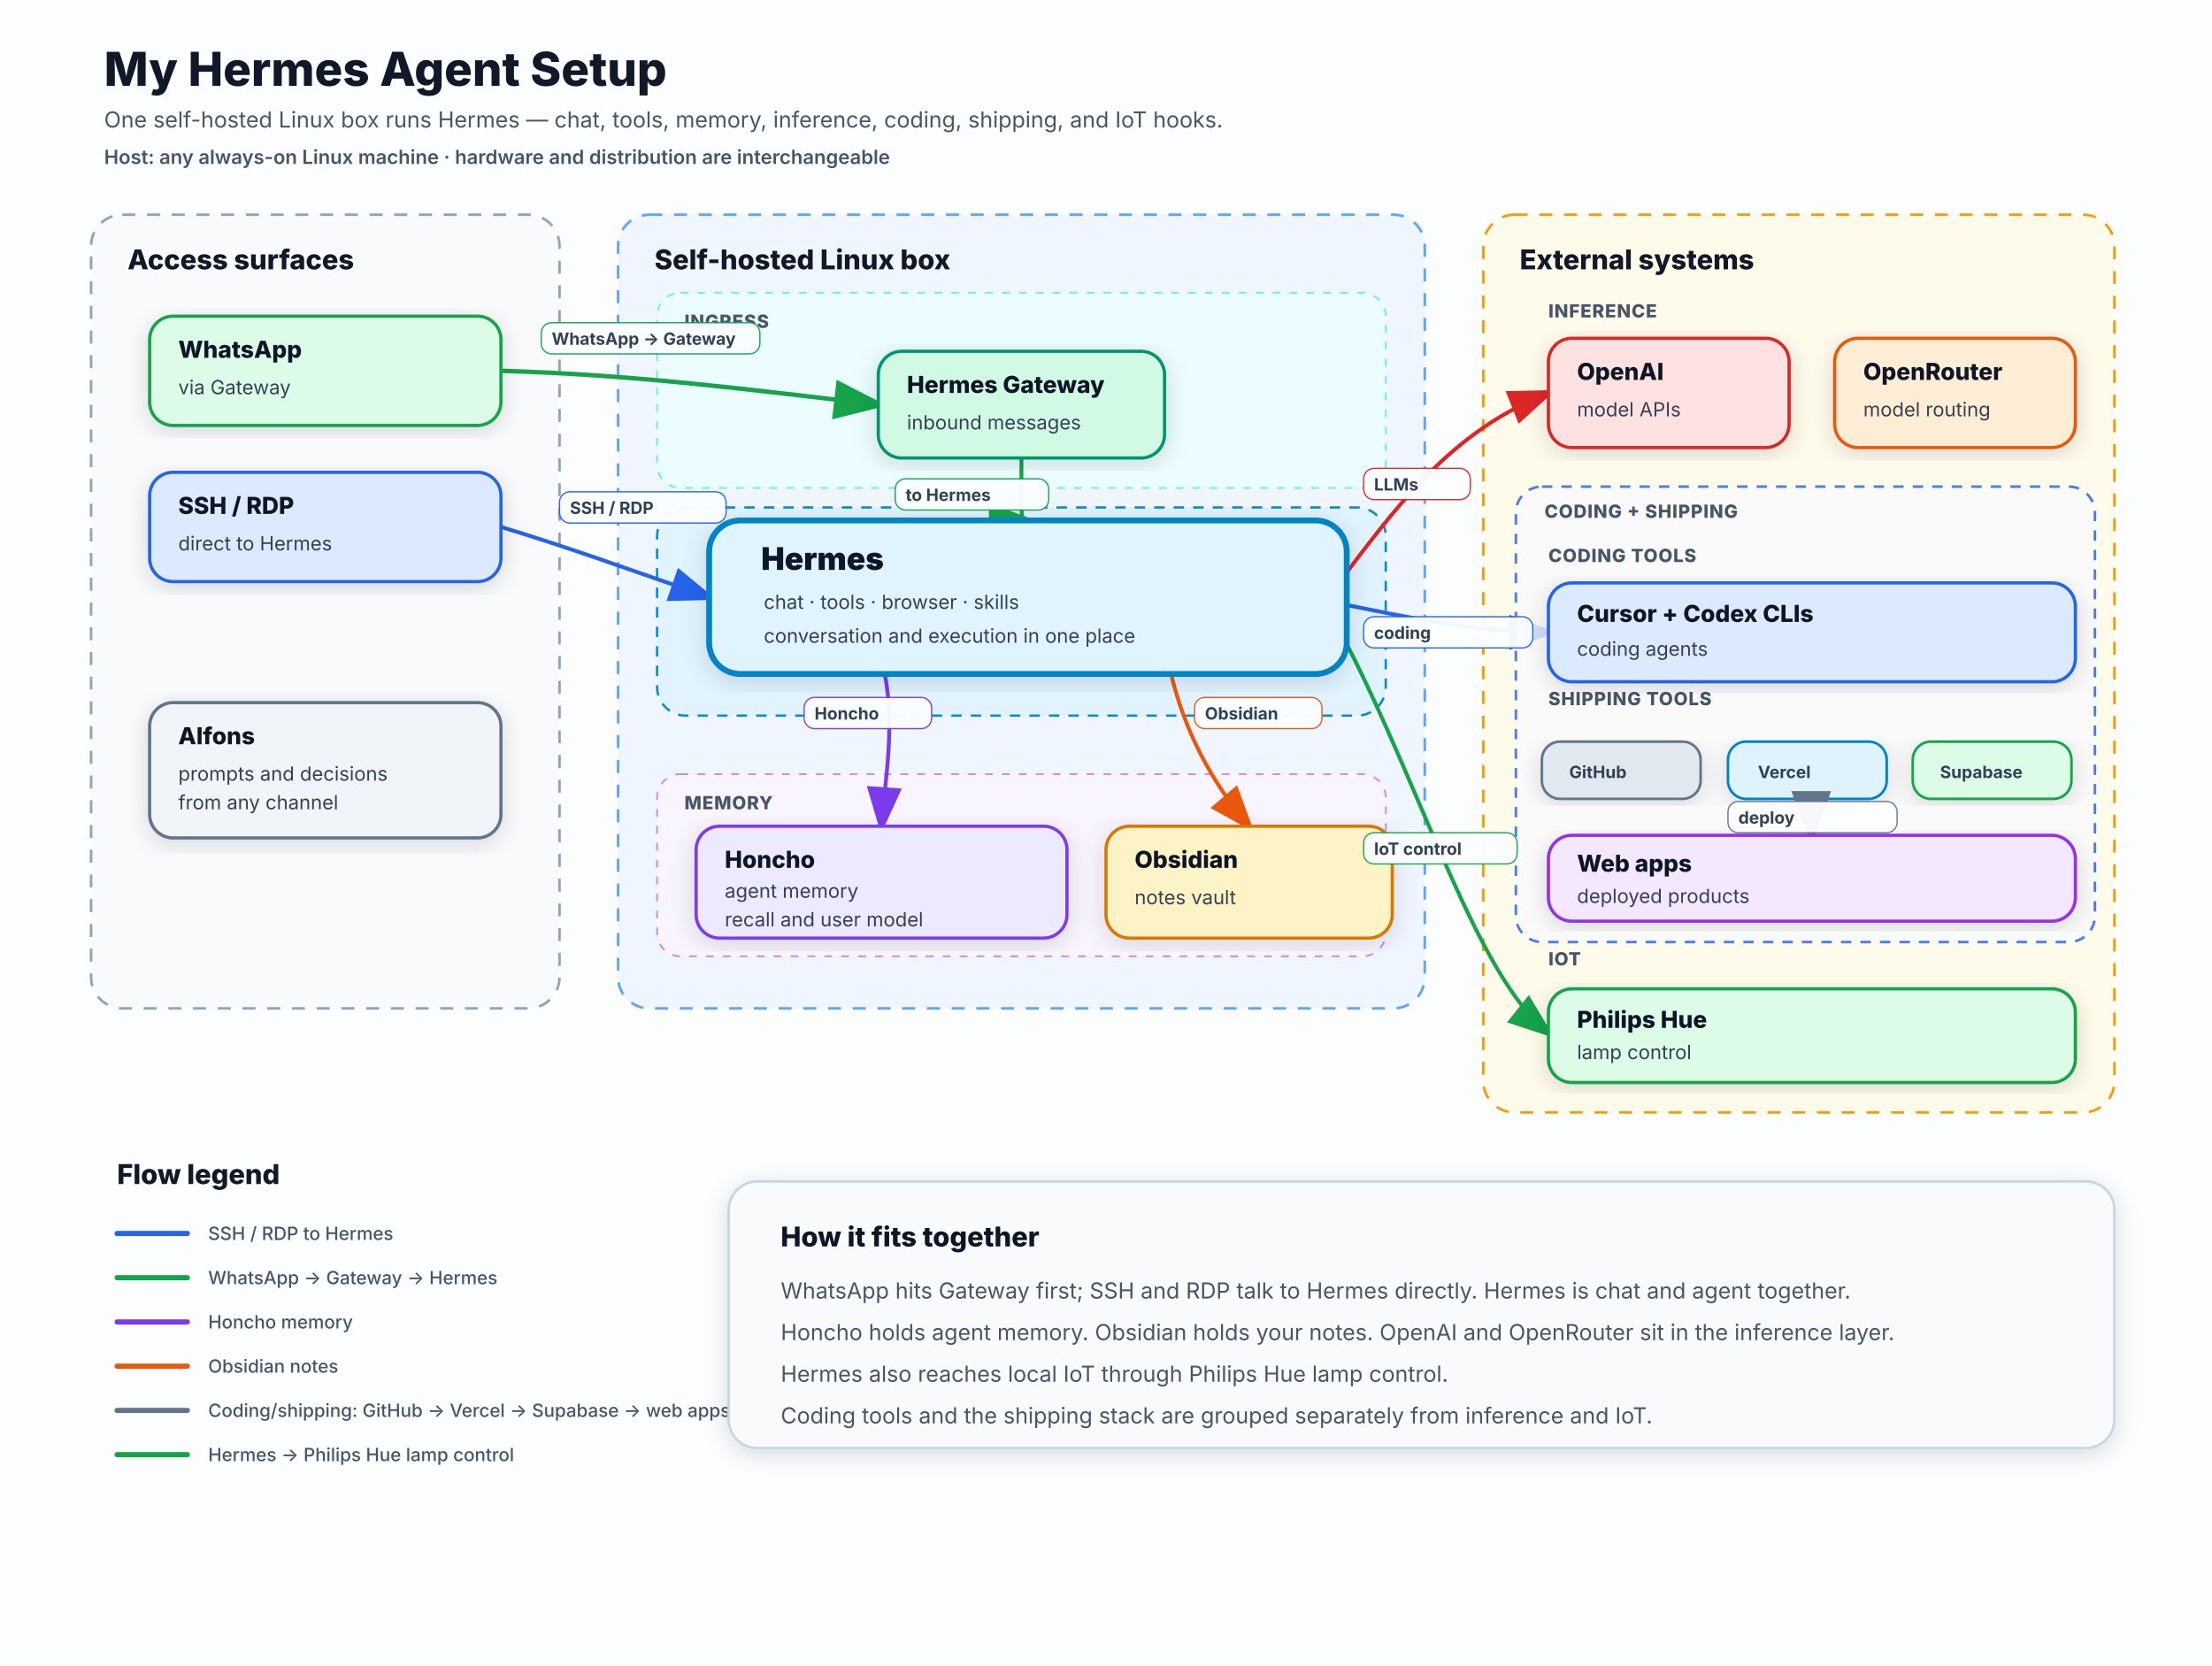
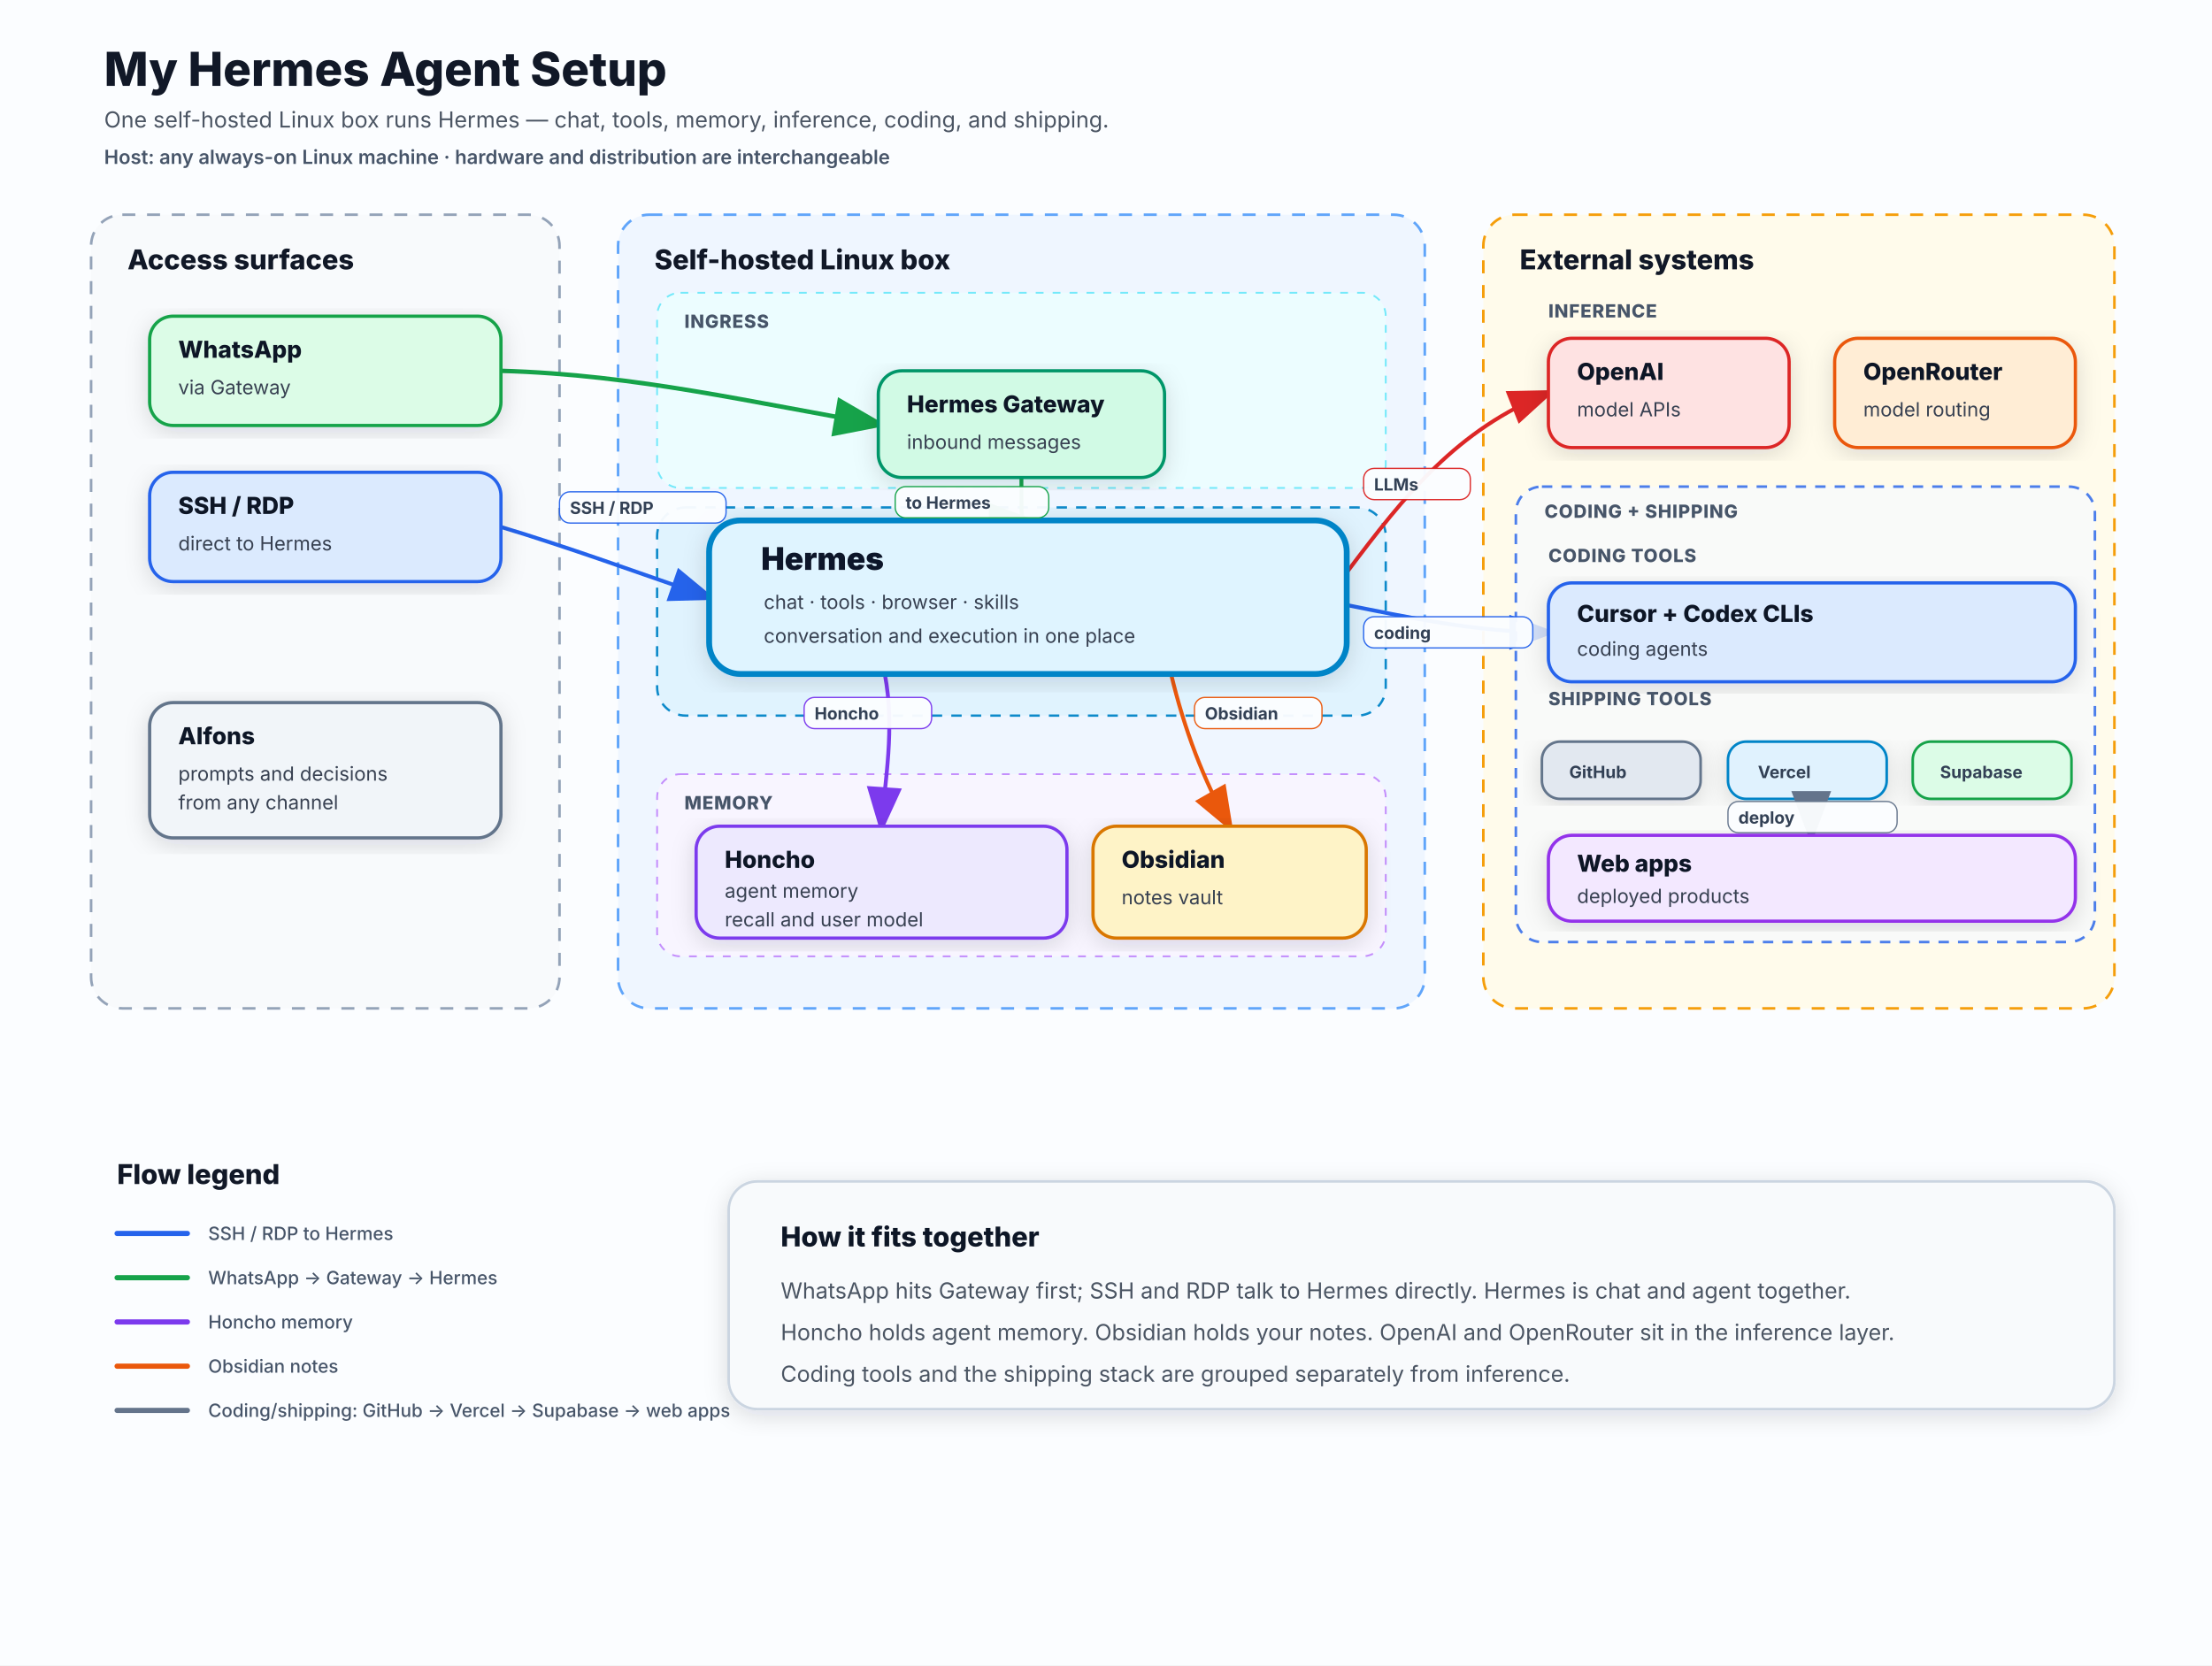
<svg xmlns="http://www.w3.org/2000/svg" width="1700" height="1280" viewBox="0 0 1700 1280" role="img" aria-labelledby="title desc">
  <defs>
    <marker id="arrow-blue" markerWidth="12" markerHeight="9" refX="10" refY="4.5" orient="auto">
      <path d="M0,0 L12,4.5 L0,9 Z" fill="#2563eb" />
    </marker>
    <marker id="arrow-green" markerWidth="12" markerHeight="9" refX="10" refY="4.5" orient="auto">
      <path d="M0,0 L12,4.5 L0,9 Z" fill="#16a34a" />
    </marker>
    <marker id="arrow-purple" markerWidth="12" markerHeight="9" refX="10" refY="4.5" orient="auto">
      <path d="M0,0 L12,4.5 L0,9 Z" fill="#7c3aed" />
    </marker>
    <marker id="arrow-orange" markerWidth="12" markerHeight="9" refX="10" refY="4.5" orient="auto">
      <path d="M0,0 L12,4.5 L0,9 Z" fill="#ea580c" />
    </marker>
    <marker id="arrow-gray" markerWidth="12" markerHeight="9" refX="10" refY="4.5" orient="auto">
      <path d="M0,0 L12,4.5 L0,9 Z" fill="#64748b" />
    </marker>
    <marker id="arrow-red" markerWidth="12" markerHeight="9" refX="10" refY="4.5" orient="auto">
      <path d="M0,0 L12,4.5 L0,9 Z" fill="#dc2626" />
    </marker>
    <filter id="shadow" x="-12%" y="-12%" width="124%" height="124%">
      <feDropShadow dx="0" dy="4" stdDeviation="9" flood-color="#0f172a" flood-opacity="0.14" />
    </filter>
    <style>
    .title { font: 800 36px Inter, system-ui, -apple-system, BlinkMacSystemFont, 'Segoe UI', sans-serif; fill: #111827; }
    .subtitle { font: 400 17px Inter, system-ui, -apple-system, BlinkMacSystemFont, 'Segoe UI', sans-serif; fill: #4b5563; }
    .machine { font: 600 15px Inter, system-ui, -apple-system, BlinkMacSystemFont, 'Segoe UI', sans-serif; fill: #475569; }
    .section { font: 800 21px Inter, system-ui, -apple-system, BlinkMacSystemFont, 'Segoe UI', sans-serif; fill: #111827; }
    .category { font: 800 14px Inter, system-ui, -apple-system, BlinkMacSystemFont, 'Segoe UI', sans-serif; fill: #475569; letter-spacing: .04em; }
    .card-title { font: 800 18px Inter, system-ui, -apple-system, BlinkMacSystemFont, 'Segoe UI', sans-serif; fill: #111827; }
    .center-title { font: 900 24px Inter, system-ui, -apple-system, BlinkMacSystemFont, 'Segoe UI', sans-serif; fill: #0f172a; }
    .card-body { font: 400 15px Inter, system-ui, -apple-system, BlinkMacSystemFont, 'Segoe UI', sans-serif; fill: #374151; }
    .card-body-strong { font: 800 15px Inter, system-ui, -apple-system, BlinkMacSystemFont, 'Segoe UI', sans-serif; fill: #1f2937; }
    .small { font: 700 13px Inter, system-ui, -apple-system, BlinkMacSystemFont, 'Segoe UI', sans-serif; fill: #334155; }
    .caption { font: 500 14px Inter, system-ui, -apple-system, BlinkMacSystemFont, 'Segoe UI', sans-serif; fill: #475569; }
    .tiny { font: 600 12px Inter, system-ui, -apple-system, BlinkMacSystemFont, 'Segoe UI', sans-serif; fill: #64748b; }
  </style>
  </defs>
  <rect width="1700" height="1280" fill="#fbfdff" />
  <text x="80" y="66" class="title">My Hermes Agent Setup</text>
-   <text x="80" y="98" class="subtitle">One self-hosted Linux box runs Hermes — chat, tools, memory, inference, coding, shipping, and IoT hooks.</text>
+   <text x="80" y="98" class="subtitle">One self-hosted Linux box runs Hermes — chat, tools, memory, inference, coding, and shipping.</text>
  <text x="80" y="126" class="machine">Host: any always-on Linux machine · hardware and distribution are interchangeable</text>
  <rect x="70" y="165" width="360" height="610" rx="24" fill="#f8fafc" stroke="#94a3b8" stroke-width="2" stroke-dasharray="10 9" />
  <text x="98" y="207" class="section">Access surfaces</text>
  <rect x="475" y="165" width="620" height="610" rx="24" fill="#eff6ff" stroke="#60a5fa" stroke-width="2" stroke-dasharray="10 9" />
  <text x="503" y="207" class="section">Self-hosted Linux box</text>
-   <rect x="1140" y="165" width="485" height="690" rx="24" fill="#fffbeb" stroke="#f59e0b" stroke-width="2" stroke-dasharray="10 9" />
+   <rect x="1140" y="165" width="485" height="610" rx="24" fill="#fffbeb" stroke="#f59e0b" stroke-width="2" stroke-dasharray="10 9" />
  <text x="1168" y="207" class="section">External systems</text>
  <rect x="505" y="225" width="560" height="150" rx="18" fill="#ecfeff" stroke="#67e8f9" stroke-width="1.4" stroke-dasharray="6 7" opacity="0.9" />
  <text x="526" y="252" class="category">INGRESS</text>
  <rect x="505" y="390" width="560" height="160" rx="22" fill="#e0f2fe" stroke="#0284c7" stroke-width="1.8" stroke-dasharray="8 7" opacity="0.95" />
  <rect x="505" y="595" width="560" height="140" rx="18" fill="#faf5ff" stroke="#c084fc" stroke-width="1.4" stroke-dasharray="6 7" opacity="0.9" />
  <text x="526" y="622" class="category">MEMORY</text>
  <path d="M385,405 C435,420 490,440 545,459" fill="none" stroke="#2563eb" stroke-width="3" stroke-linecap="round" marker-end="url(#arrow-blue)" />
-   <path d="M385,285 C490,288 580,300 675,311" fill="none" stroke="#16a34a" stroke-width="3.4" stroke-linecap="round" marker-end="url(#arrow-green)" />
-   <path d="M785,352 L785,381 C785,398 785,400 790,400" fill="none" stroke="#16a34a" stroke-width="3" stroke-linecap="round" marker-end="url(#arrow-green)" />
+   <path d="M385,285 C490,288 580,310 675,326" fill="none" stroke="#16a34a" stroke-width="3.4" stroke-linecap="round" marker-end="url(#arrow-green)" />
+   <path d="M785,367 L785,381 C785,398 785,400 790,400" fill="none" stroke="#16a34a" stroke-width="3" stroke-linecap="round" marker-end="url(#arrow-green)" />
  <path d="M680,518 C688,560 680,600 677.5,635" fill="none" stroke="#7c3aed" stroke-width="3" stroke-linecap="round" marker-end="url(#arrow-purple)" />
-   <path d="M900,518 C910,560 930,600 960,635" fill="none" stroke="#ea580c" stroke-width="3" stroke-linecap="round" marker-end="url(#arrow-orange)" />
+   <path d="M900,518 C910,560 925,600 945,635" fill="none" stroke="#ea580c" stroke-width="3" stroke-linecap="round" marker-end="url(#arrow-orange)" />
  <path d="M1035,440 C1080,380 1120,330 1190,302" fill="none" stroke="#dc2626" stroke-width="3" stroke-linecap="round" marker-end="url(#arrow-red)" />
  <path d="M1035,465 C1080,474 1135,486 1190,486" fill="none" stroke="#2563eb" stroke-width="3" stroke-linecap="round" marker-end="url(#arrow-blue)" />
-   <path d="M1035,495 C1094,610 1135,750 1190,794" fill="none" stroke="#16a34a" stroke-width="3" stroke-linecap="round" marker-end="url(#arrow-green)" />
  <g id="whatsapp" filter="url(#shadow)">
    <rect x="115" y="243" width="270" height="84" rx="18" fill="#ffffff" />
    <rect x="115" y="243" width="270" height="84" rx="18" fill="#dcfce7" stroke="#16a34a" stroke-width="2.5" />
    <text x="137" y="275" class="card-title">WhatsApp</text>
    <text x="137" y="303" class="card-body">via Gateway</text>
  </g>
  <g id="ssh-rdp" filter="url(#shadow)">
    <rect x="115" y="363" width="270" height="84" rx="18" fill="#ffffff" />
    <rect x="115" y="363" width="270" height="84" rx="18" fill="#dbeafe" stroke="#2563eb" stroke-width="2.5" />
    <text x="137" y="395" class="card-title">SSH / RDP</text>
    <text x="137" y="423" class="card-body">direct to Hermes</text>
  </g>
  <g id="operator" filter="url(#shadow)">
    <rect x="115" y="540" width="270" height="104" rx="18" fill="#ffffff" />
    <rect x="115" y="540" width="270" height="104" rx="18" fill="#f1f5f9" stroke="#64748b" stroke-width="2.5" />
    <text x="137" y="572" class="card-title">Alfons</text>
    <text x="137" y="600" class="card-body">prompts and decisions</text>
    <text x="137" y="622" class="card-body">from any channel</text>
  </g>
  <g id="gateway" filter="url(#shadow)">
-     <rect x="675" y="270" width="220" height="82" rx="18" fill="#ffffff" />
-     <rect x="675" y="270" width="220" height="82" rx="18" fill="#d1fae5" stroke="#059669" stroke-width="2.5" />
-     <text x="697" y="302" class="card-title">Hermes Gateway</text>
-     <text x="697" y="330" class="card-body">inbound messages</text>
+     <rect x="675" y="285" width="220" height="82" rx="18" fill="#ffffff" />
+     <rect x="675" y="285" width="220" height="82" rx="18" fill="#d1fae5" stroke="#059669" stroke-width="2.5" />
+     <text x="697" y="317" class="card-title">Hermes Gateway</text>
+     <text x="697" y="345" class="card-body">inbound messages</text>
  </g>
  <g id="hermes" filter="url(#shadow)">
    <rect x="545" y="400" width="490" height="118" rx="24" fill="#ffffff" />
    <rect x="545" y="400" width="490" height="118" rx="24" fill="#dff4ff" stroke="#0284c7" stroke-width="4.5" />
    <text x="585" y="438" class="center-title">Hermes</text>
    <text x="587" y="468" class="card-body">chat · tools · browser · skills</text>
    <text x="587" y="494" class="card-body">conversation and execution in one place</text>
  </g>
  <g id="honcho" filter="url(#shadow)">
    <rect x="535" y="635" width="285" height="86" rx="18" fill="#ffffff" />
    <rect x="535" y="635" width="285" height="86" rx="18" fill="#ede9fe" stroke="#7c3aed" stroke-width="2.5" />
    <text x="557" y="667" class="card-title">Honcho</text>
    <text x="557" y="690" class="card-body">agent memory</text>
    <text x="557" y="712" class="card-body">recall and user model</text>
  </g>
  <g id="obsidian" filter="url(#shadow)">
-     <rect x="850" y="635" width="220" height="86" rx="18" fill="#ffffff" />
-     <rect x="850" y="635" width="220" height="86" rx="18" fill="#fef3c7" stroke="#d97706" stroke-width="2.5" />
-     <text x="872" y="667" class="card-title">Obsidian</text>
-     <text x="872" y="695" class="card-body">notes vault</text>
+     <rect x="840" y="635" width="210" height="86" rx="18" fill="#ffffff" />
+     <rect x="840" y="635" width="210" height="86" rx="18" fill="#fef3c7" stroke="#d97706" stroke-width="2.5" />
+     <text x="862" y="667" class="card-title">Obsidian</text>
+     <text x="862" y="695" class="card-body">notes vault</text>
  </g>
  <text x="1190" y="244" class="category">INFERENCE</text>
  <g id="openai" filter="url(#shadow)">
    <rect x="1190" y="260" width="185" height="84" rx="18" fill="#ffffff" />
    <rect x="1190" y="260" width="185" height="84" rx="18" fill="#fee2e2" stroke="#dc2626" stroke-width="2.5" />
    <text x="1212" y="292" class="card-title">OpenAI</text>
    <text x="1212" y="320" class="card-body">model APIs</text>
  </g>
  <g id="openrouter" filter="url(#shadow)">
    <rect x="1410" y="260" width="185" height="84" rx="18" fill="#ffffff" />
    <rect x="1410" y="260" width="185" height="84" rx="18" fill="#ffedd5" stroke="#ea580c" stroke-width="2.5" />
    <text x="1432" y="292" class="card-title">OpenRouter</text>
    <text x="1432" y="320" class="card-body">model routing</text>
  </g>
  <g id="coding-shipping-layer">
    <rect x="1165" y="374" width="445" height="350" rx="20" fill="#f8fafc" stroke="#2563eb" stroke-width="2" stroke-dasharray="8 7" opacity="0.82" />
    <text x="1187" y="398" class="category">CODING + SHIPPING</text>
  </g>
  <text x="1190" y="432" class="category">CODING TOOLS</text>
  <g id="coding" filter="url(#shadow)">
    <rect x="1190" y="448" width="405" height="76" rx="18" fill="#ffffff" />
    <rect x="1190" y="448" width="405" height="76" rx="18" fill="#dbeafe" stroke="#2563eb" stroke-width="2.5" />
    <text x="1212" y="478" class="card-title">Cursor + Codex CLIs</text>
    <text x="1212" y="504" class="card-body">coding agents</text>
-   </g>
-   <text x="1190" y="742" class="category">IOT</text>
-   <g id="iot-box" filter="url(#shadow)">
-     <rect x="1190" y="760" width="405" height="72" rx="18" fill="#ffffff" />
-     <rect x="1190" y="760" width="405" height="72" rx="18" fill="#dcfce7" stroke="#16a34a" stroke-width="2.5" />
-     <text x="1212" y="790" class="card-title">Philips Hue</text>
-     <text x="1212" y="814" class="card-body">lamp control</text>
  </g>
  <g id="shipping-stack-box">
    <text x="1190" y="542" class="category">SHIPPING TOOLS</text>
  </g>
  <g id="github" filter="url(#shadow)">
    <rect x="1185" y="570" width="122" height="44" rx="14" fill="#ffffff" />
    <rect x="1185" y="570" width="122" height="44" rx="14" fill="#e2e8f0" stroke="#64748b" stroke-width="2" />
    <text x="1206" y="598" class="small">GitHub</text>
  </g>
  <g id="vercel" filter="url(#shadow)">
    <rect x="1328" y="570" width="122" height="44" rx="14" fill="#ffffff" />
    <rect x="1328" y="570" width="122" height="44" rx="14" fill="#e0f2fe" stroke="#0284c7" stroke-width="2" />
    <text x="1351" y="598" class="small">Vercel</text>
  </g>
  <g id="supabase" filter="url(#shadow)">
    <rect x="1470" y="570" width="122" height="44" rx="14" fill="#ffffff" />
    <rect x="1470" y="570" width="122" height="44" rx="14" fill="#dcfce7" stroke="#16a34a" stroke-width="2" />
    <text x="1491" y="598" class="small">Supabase</text>
  </g>
  <path d="M1392,616 L1392,642" fill="none" stroke="#64748b" stroke-width="3.4" stroke-linecap="round" marker-end="url(#arrow-gray)" />
  <g id="webapps" filter="url(#shadow)">
    <rect x="1190" y="642" width="405" height="66" rx="18" fill="#ffffff" />
    <rect x="1190" y="642" width="405" height="66" rx="18" fill="#f3e8ff" stroke="#9333ea" stroke-width="2.5" />
    <text x="1212" y="670" class="card-title">Web apps</text>
    <text x="1212" y="694" class="card-body">deployed products</text>
  </g>
  <rect x="430" y="378" width="128" height="24" rx="8" fill="#fbfdff" stroke="#2563eb" stroke-width="1" opacity="0.96" />
  <text x="438" y="395" class="small" fill="#2563eb">SSH / RDP</text>
-   <rect x="416" y="248" width="168" height="24" rx="8" fill="#fbfdff" stroke="#16a34a" stroke-width="1" opacity="0.96" />
-   <text x="424" y="265" class="small" fill="#16a34a">WhatsApp → Gateway</text>
-   <rect x="688" y="368" width="118" height="24" rx="8" fill="#fbfdff" stroke="#16a34a" stroke-width="1" opacity="0.96" />
-   <text x="696" y="385" class="small" fill="#16a34a">to Hermes</text>
+   <rect x="688" y="374" width="118" height="24" rx="8" fill="#fbfdff" stroke="#16a34a" stroke-width="1" opacity="0.96" />
+   <text x="696" y="391" class="small" fill="#16a34a">to Hermes</text>
  <rect x="618" y="536" width="98" height="24" rx="8" fill="#fbfdff" stroke="#7c3aed" stroke-width="1" opacity="0.96" />
  <text x="626" y="553" class="small" fill="#7c3aed">Honcho</text>
  <rect x="918" y="536" width="98" height="24" rx="8" fill="#fbfdff" stroke="#ea580c" stroke-width="1" opacity="0.96" />
  <text x="926" y="553" class="small" fill="#ea580c">Obsidian</text>
  <rect x="1048" y="360" width="82" height="24" rx="8" fill="#fbfdff" stroke="#dc2626" stroke-width="1" opacity="0.96" />
  <text x="1056" y="377" class="small" fill="#dc2626">LLMs</text>
  <rect x="1048" y="474" width="130" height="24" rx="8" fill="#fbfdff" stroke="#2563eb" stroke-width="1" opacity="0.96" />
  <text x="1056" y="491" class="small" fill="#2563eb">coding</text>
-   <rect x="1048" y="640" width="118" height="24" rx="8" fill="#fbfdff" stroke="#16a34a" stroke-width="1" opacity="0.96" />
-   <text x="1056" y="657" class="small" fill="#16a34a">IoT control</text>
  <rect x="1328" y="616" width="130" height="24" rx="8" fill="#fbfdff" stroke="#64748b" stroke-width="1" opacity="0.96" />
  <text x="1336" y="633" class="small" fill="#64748b">deploy</text>
  <g transform="translate(90,910)">
    <text x="0" y="0" class="section">Flow legend</text>
    <line x1="0" y1="38" x2="54" y2="38" stroke="#2563eb" stroke-width="4" stroke-linecap="round" />
    <text x="70" y="43" class="caption">SSH / RDP to Hermes</text>
    <line x1="0" y1="72" x2="54" y2="72" stroke="#16a34a" stroke-width="4" stroke-linecap="round" />
    <text x="70" y="77" class="caption">WhatsApp → Gateway → Hermes</text>
    <line x1="0" y1="106" x2="54" y2="106" stroke="#7c3aed" stroke-width="4" stroke-linecap="round" />
    <text x="70" y="111" class="caption">Honcho memory</text>
    <line x1="0" y1="140" x2="54" y2="140" stroke="#ea580c" stroke-width="4" stroke-linecap="round" />
    <text x="70" y="145" class="caption">Obsidian notes</text>
    <line x1="0" y1="174" x2="54" y2="174" stroke="#64748b" stroke-width="4" stroke-linecap="round" />
    <text x="70" y="179" class="caption">Coding/shipping: GitHub → Vercel → Supabase → web apps</text>
-     <line x1="0" y1="208" x2="54" y2="208" stroke="#16a34a" stroke-width="4" stroke-linecap="round" />
-     <text x="70" y="213" class="caption">Hermes → Philips Hue lamp control</text>
  </g>
  <g filter="url(#shadow)">
-     <rect x="560" y="908" width="1065" height="205" rx="22" fill="#ffffff" />
-     <rect x="560" y="908" width="1065" height="205" rx="22" fill="#f8fafc" stroke="#cbd5e1" stroke-width="2" />
+     <rect x="560" y="908" width="1065" height="175" rx="22" fill="#ffffff" />
+     <rect x="560" y="908" width="1065" height="175" rx="22" fill="#f8fafc" stroke="#cbd5e1" stroke-width="2" />
    <text x="600" y="958" class="section">How it fits together</text>
    <text x="600" y="998" class="subtitle">WhatsApp hits Gateway first; SSH and RDP talk to Hermes directly. Hermes is chat and agent together.</text>
    <text x="600" y="1030" class="subtitle">Honcho holds agent memory. Obsidian holds your notes. OpenAI and OpenRouter sit in the inference layer.</text>
-     <text x="600" y="1062" class="subtitle">Hermes also reaches local IoT through Philips Hue lamp control.</text>
-     <text x="600" y="1094" class="subtitle">Coding tools and the shipping stack are grouped separately from inference and IoT.</text>
+     <text x="600" y="1062" class="subtitle">Coding tools and the shipping stack are grouped separately from inference.</text>
  </g>
</svg>
